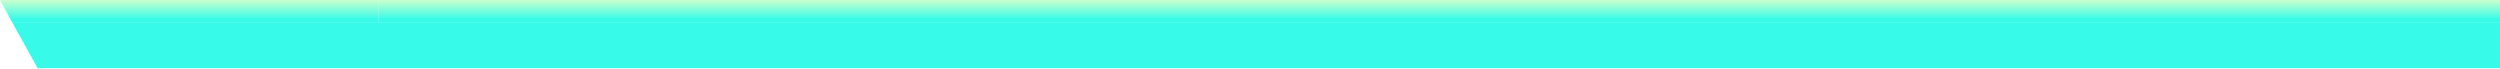
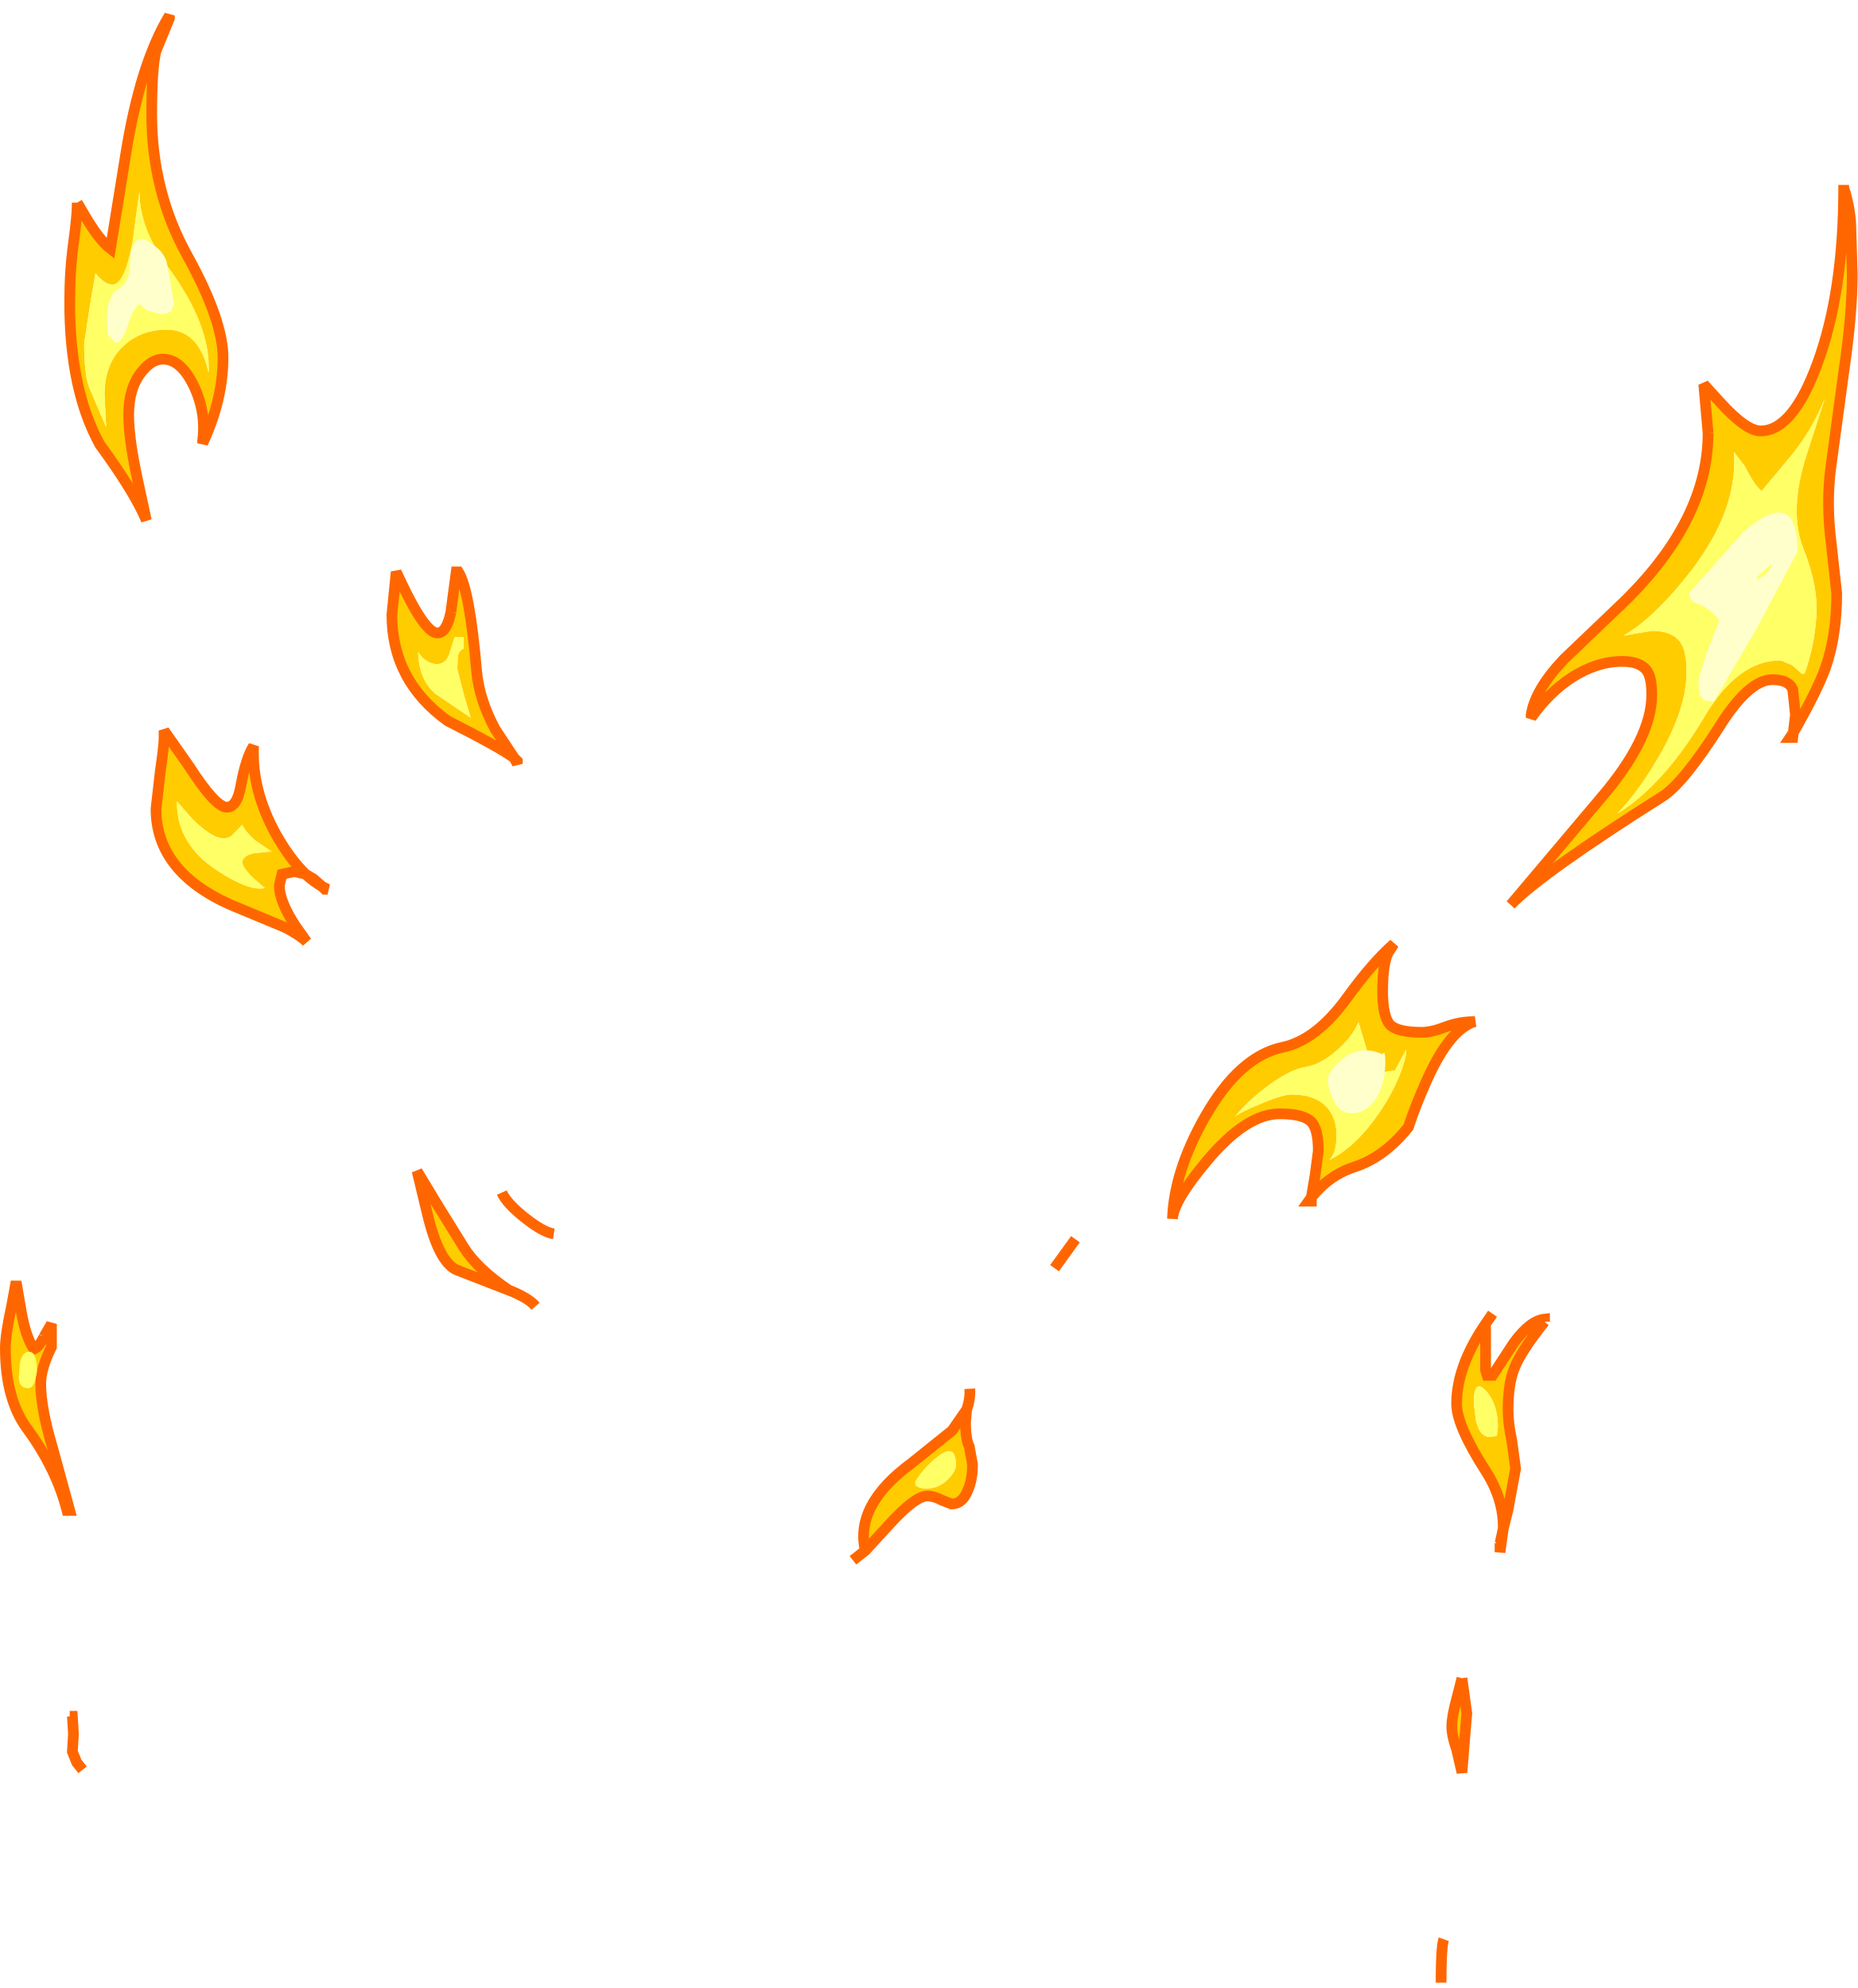
- <svg xmlns="http://www.w3.org/2000/svg" height="18.0px" width="660.0px">
-   <g transform="matrix(1.0, 0.0, 0.0, 1.0, 660.0, 0.0)">
-     <path d="M-560.0 0.0 L0.0 0.0 0.0 5.85 -560.0 5.85 -560.0 0.0" fill="url(#gradient0)" fill-rule="evenodd" stroke="none" />
-     <path d="M0.0 5.85 L0.0 18.0 -650.05 18.0 -656.8 5.85 -560.0 5.85 0.0 5.85" fill="#37fbe8" fill-rule="evenodd" stroke="none" />
-     <path d="M-656.8 5.85 L-660.0 0.0 -560.0 0.0 -560.0 5.85 -656.8 5.85" fill="url(#gradient1)" fill-rule="evenodd" stroke="none" />
+ <svg xmlns="http://www.w3.org/2000/svg" height="185.45px" width="173.25px">
+   <g transform="matrix(1.0, 0.0, 0.0, 1.0, 90.05, 94.85)">
+     <path d="M80.15 -57.7 Q78.95 -54.75 77.05 -52.4 L74.25 -49.05 Q73.65 -49.45 72.65 -51.4 L71.65 -52.7 71.7 -51.8 Q71.7 -46.55 67.15 -40.95 63.95 -37.0 61.35 -35.55 L64.0 -36.0 Q65.9 -36.0 66.65 -34.95 67.25 -34.1 67.25 -32.2 67.25 -28.75 64.7 -24.35 62.9 -21.2 60.8 -18.95 65.15 -21.65 68.95 -28.05 72.05 -33.25 76.0 -33.25 L77.1 -32.8 78.0 -32.0 78.25 -32.0 Q79.15 -34.5 79.35 -37.3 79.55 -40.15 78.15 -43.65 76.75 -47.2 78.45 -52.45 L80.15 -57.7 M35.6 -1.8 Q37.95 -5.05 39.95 -6.8 L39.4 -5.95 Q38.9 -4.85 38.9 -2.4 38.9 0.0 39.6 0.75 40.3 1.45 42.55 1.45 43.45 1.45 44.75 0.95 46.05 0.45 47.5 0.45 45.2 1.1 43.05 5.85 41.95 8.3 41.3 10.3 39.05 13.1 36.3 14.0 33.95 14.75 32.25 16.85 L32.6 14.8 32.9 12.5 Q32.9 10.5 32.25 9.8 31.5 9.05 29.3 9.05 26.2 9.05 22.55 13.4 19.4 17.15 19.3 18.85 19.45 14.4 22.35 9.3 25.55 3.7 29.55 2.85 32.7 2.2 35.6 -1.8 M69.25 -54.45 L68.85 -59.0 70.35 -57.35 Q72.8 -54.65 74.15 -54.65 77.15 -54.65 79.45 -60.95 81.9 -67.6 81.9 -77.35 82.4 -75.85 82.55 -74.15 L82.7 -69.25 Q82.7 -65.55 81.9 -60.1 L80.7 -51.25 Q80.25 -47.9 80.75 -44.05 L81.25 -39.5 Q81.25 -35.55 80.2 -32.55 79.45 -30.45 77.2 -26.5 L77.4 -28.15 77.15 -30.55 Q76.75 -31.45 75.25 -31.45 73.05 -31.45 70.3 -27.05 66.95 -21.8 65.0 -20.55 53.7 -13.4 50.85 -10.45 L59.25 -20.4 Q64.0 -25.95 64.0 -30.05 64.0 -31.55 63.6 -32.2 63.0 -33.15 61.25 -33.15 58.9 -33.15 56.55 -31.65 54.4 -30.25 52.75 -27.9 L52.75 -28.15 Q53.1 -30.5 55.8 -33.35 L61.45 -38.75 Q69.25 -46.4 69.25 -54.45 M41.1 3.05 L40.05 5.0 39.1 5.15 Q37.95 5.15 37.35 2.85 L36.65 0.5 Q36.2 1.6 35.1 2.7 33.3 4.45 31.65 4.7 30.35 4.9 28.4 6.3 26.5 7.65 25.1 9.35 25.5 8.95 27.45 8.15 29.55 7.25 30.45 7.25 32.65 7.25 33.75 8.5 34.6 9.5 34.6 11.05 34.6 12.65 33.95 13.35 36.35 12.15 38.45 9.15 40.5 6.2 41.1 3.45 L41.1 3.05 M54.0 28.45 Q51.8 31.2 51.2 32.75 50.6 34.2 50.6 36.65 50.6 37.95 50.95 39.55 L51.3 42.15 50.6 45.95 50.15 47.75 Q50.2 45.0 48.5 42.35 45.8 38.15 45.8 36.1 45.8 32.6 48.5 28.65 L48.5 32.95 48.65 33.45 49.15 33.45 51.15 30.4 Q52.65 28.35 54.0 28.2 L54.0 28.45 M48.55 34.9 Q47.4 33.65 47.4 36.05 L47.6 37.65 Q47.95 39.2 48.9 39.2 L49.55 39.1 49.65 38.25 Q49.65 36.15 48.55 34.9 M0.1 36.65 L0.0 37.85 Q0.0 39.4 0.35 40.1 L0.65 41.75 Q0.65 43.2 0.2 44.2 -0.3 45.45 -1.3 45.45 L-2.2 45.1 Q-2.95 44.7 -3.55 44.7 -4.7 44.7 -7.15 47.4 L-9.35 49.8 Q-10.35 45.55 -5.05 41.65 L-1.25 38.6 0.1 36.65 M46.3 61.7 L46.75 65.0 46.55 67.35 46.3 70.5 45.8 68.35 Q45.35 67.05 45.35 66.2 45.35 65.3 45.8 63.65 L46.3 61.7 M-81.15 -69.35 L-81.65 -66.45 -82.2 -62.8 Q-82.2 -60.0 -81.75 -58.75 L-80.15 -55.0 -80.3 -58.05 Q-80.3 -61.0 -78.45 -62.65 -76.85 -64.1 -74.5 -64.1 -71.5 -64.1 -70.6 -60.1 -70.35 -64.45 -74.35 -69.9 -77.05 -73.5 -77.05 -77.0 L-77.7 -72.2 Q-78.45 -68.3 -79.55 -68.3 -80.25 -68.3 -81.05 -69.25 L-81.15 -69.35 M-48.0 -37.75 L-47.5 -41.5 -47.3 -41.5 Q-46.25 -39.85 -45.6 -32.25 -45.35 -29.55 -43.85 -26.8 L-42.1 -24.15 Q-43.45 -25.15 -48.3 -27.6 -53.5 -31.35 -53.5 -37.5 L-53.1 -41.5 -52.6 -40.45 Q-50.4 -35.8 -49.25 -35.8 -48.4 -35.8 -48.0 -37.75 M-82.85 -75.95 L-82.15 -74.75 Q-80.8 -72.45 -79.75 -71.65 L-78.35 -80.3 Q-77.0 -88.85 -74.25 -93.4 L-74.25 -93.15 -75.5 -90.1 Q-75.9 -88.55 -75.9 -84.2 -75.9 -76.95 -72.55 -70.95 -69.25 -64.95 -69.25 -61.5 -69.25 -57.55 -71.15 -53.5 L-71.15 -53.75 Q-70.8 -56.4 -72.0 -58.9 -73.2 -61.35 -74.85 -61.35 -75.9 -61.35 -76.85 -60.15 -78.05 -58.65 -78.05 -56.15 -78.05 -53.9 -77.2 -50.0 L-76.4 -46.3 Q-77.4 -48.8 -80.75 -53.4 -83.55 -58.5 -83.55 -66.65 -83.55 -69.6 -83.2 -72.15 -82.85 -74.7 -82.85 -75.75 L-82.85 -75.95 M-51.05 -34.0 Q-51.0 -31.45 -49.4 -30.1 L-46.15 -27.9 -46.75 -29.9 -47.4 -32.45 -47.35 -33.65 Q-47.25 -34.15 -46.8 -34.35 L-46.8 -35.4 -47.65 -35.4 -48.2 -33.7 Q-48.55 -32.9 -49.3 -32.9 -49.95 -32.9 -50.65 -33.5 L-51.05 -34.0 M-74.75 -26.0 L-74.75 -26.7 -72.4 -23.35 Q-69.95 -19.55 -68.9 -19.55 -67.95 -19.55 -67.6 -21.5 -67.1 -24.2 -66.4 -25.25 -66.6 -21.15 -64.3 -17.0 -63.0 -14.7 -61.55 -13.3 L-62.6 -13.55 -63.75 -13.3 -64.0 -12.25 Q-64.0 -10.8 -62.55 -8.55 L-61.45 -7.0 Q-62.2 -7.7 -63.5 -8.35 L-68.55 -10.45 Q-75.5 -13.55 -75.5 -19.4 L-75.1 -22.9 Q-74.75 -25.3 -74.75 -26.0 M-67.45 -14.4 Q-67.45 -15.0 -66.4 -15.25 L-64.9 -15.4 -64.7 -15.4 -66.25 -16.45 Q-67.2 -17.3 -67.45 -17.9 L-68.3 -17.05 Q-68.6 -16.65 -69.2 -16.65 -70.3 -16.65 -72.15 -18.5 L-73.55 -20.1 -73.55 -20.0 Q-73.55 -16.1 -69.8 -13.65 -66.85 -11.7 -65.35 -12.0 L-66.6 -13.1 Q-67.45 -14.0 -67.45 -14.4 M-0.9 41.8 Q-0.9 39.75 -2.55 41.0 -3.9 42.05 -4.7 43.4 L-4.65 43.7 Q-4.35 44.0 -3.65 44.0 -2.45 44.0 -1.6 43.1 -0.9 42.4 -0.9 41.8 M-42.6 25.5 L-43.25 25.25 -47.5 23.6 Q-49.15 22.8 -50.2 18.35 L-51.15 14.4 -49.25 17.55 -46.8 21.5 Q-45.55 23.5 -42.6 25.5 M-85.95 29.85 L-85.25 28.65 -85.25 30.8 Q-86.25 32.8 -86.25 34.25 -86.25 36.5 -85.15 40.2 L-83.55 46.05 -83.8 46.05 Q-84.8 42.15 -87.5 38.45 -89.55 35.7 -89.55 30.9 -89.55 29.65 -88.95 26.9 L-88.55 24.7 -88.05 27.6 Q-87.65 29.85 -86.9 31.0 -86.4 30.8 -85.95 29.85" fill="#ffcc00" fill-rule="evenodd" stroke="none" />
+     <path d="M80.15 -57.7 L78.45 -52.45 Q76.75 -47.2 78.15 -43.65 79.55 -40.15 79.35 -37.3 79.15 -34.5 78.25 -32.0 L78.0 -32.0 77.1 -32.8 76.0 -33.25 Q72.05 -33.25 68.95 -28.05 65.15 -21.65 60.8 -18.95 62.9 -21.2 64.7 -24.35 67.25 -28.75 67.25 -32.2 67.25 -34.1 66.65 -34.95 65.9 -36.0 64.0 -36.0 L61.35 -35.55 Q63.95 -37.0 67.15 -40.95 71.7 -46.55 71.7 -51.8 L71.65 -52.7 72.65 -51.4 Q73.65 -49.45 74.25 -49.05 L77.05 -52.4 Q78.95 -54.75 80.15 -57.7 M41.1 3.05 L41.1 3.45 Q40.5 6.2 38.45 9.15 36.35 12.15 33.95 13.35 34.6 12.65 34.6 11.05 34.6 9.5 33.75 8.5 32.65 7.25 30.45 7.25 29.55 7.25 27.45 8.15 25.5 8.95 25.1 9.35 26.5 7.65 28.4 6.3 30.35 4.9 31.65 4.7 33.3 4.45 35.1 2.7 36.2 1.6 36.65 0.5 L37.35 2.85 Q37.95 5.15 39.1 5.15 L40.05 5.0 41.1 3.05 M48.55 34.9 Q49.65 36.15 49.65 38.25 L49.55 39.1 48.9 39.2 Q47.95 39.2 47.6 37.65 L47.4 36.05 Q47.4 33.65 48.55 34.9 M-81.15 -69.35 L-81.05 -69.25 Q-80.25 -68.3 -79.55 -68.3 -78.45 -68.3 -77.7 -72.2 L-77.05 -77.0 Q-77.05 -73.5 -74.35 -69.9 -70.35 -64.45 -70.6 -60.1 -71.5 -64.1 -74.5 -64.1 -76.85 -64.1 -78.45 -62.65 -80.3 -61.0 -80.3 -58.05 L-80.15 -55.0 -81.75 -58.75 Q-82.2 -60.0 -82.2 -62.8 L-81.65 -66.45 -81.15 -69.35 M-51.05 -34.0 L-50.65 -33.5 Q-49.95 -32.9 -49.3 -32.9 -48.55 -32.9 -48.2 -33.7 L-47.65 -35.4 -46.8 -35.4 -46.8 -34.35 Q-47.25 -34.15 -47.35 -33.65 L-47.4 -32.45 -46.75 -29.9 -46.15 -27.9 -49.4 -30.1 Q-51.0 -31.45 -51.05 -34.0 M-67.45 -14.4 Q-67.45 -14.0 -66.6 -13.1 L-65.35 -12.0 Q-66.85 -11.7 -69.8 -13.65 -73.55 -16.1 -73.55 -20.0 L-73.55 -20.1 -72.15 -18.5 Q-70.3 -16.65 -69.2 -16.65 -68.6 -16.65 -68.3 -17.05 L-67.45 -17.9 Q-67.2 -17.3 -66.25 -16.45 L-64.7 -15.4 -64.9 -15.4 -66.4 -15.25 Q-67.45 -15.0 -67.45 -14.4 M-0.9 41.8 Q-0.9 42.4 -1.6 43.1 -2.45 44.0 -3.65 44.0 -4.35 44.0 -4.65 43.7 L-4.7 43.4 Q-3.9 42.05 -2.55 41.0 -0.9 39.75 -0.9 41.8" fill="#ffff66" fill-rule="evenodd" stroke="none" />
+     <path d="M69.25 -54.45 Q69.25 -46.4 61.45 -38.75 L55.8 -33.35 Q53.1 -30.5 52.75 -28.15 L52.75 -27.9 Q54.4 -30.25 56.55 -31.65 58.9 -33.15 61.25 -33.15 63.0 -33.15 63.6 -32.2 64.0 -31.55 64.0 -30.05 64.0 -25.95 59.25 -20.4 L50.85 -10.45 Q53.7 -13.4 65.0 -20.55 66.95 -21.8 70.3 -27.05 73.05 -31.45 75.25 -31.45 76.75 -31.45 77.15 -30.55 L77.4 -28.15 77.2 -26.5 Q79.45 -30.45 80.2 -32.55 81.25 -35.55 81.25 -39.5 L80.75 -44.05 Q80.25 -47.9 80.7 -51.25 L81.9 -60.1 Q82.7 -65.55 82.7 -69.25 L82.55 -74.15 Q82.4 -75.85 81.9 -77.35 81.9 -67.6 79.45 -60.95 77.15 -54.65 74.15 -54.65 72.8 -54.65 70.35 -57.35 L68.85 -59.0 69.25 -54.45 M35.6 -1.8 Q32.7 2.2 29.55 2.85 25.55 3.7 22.35 9.3 19.45 14.4 19.3 18.85 19.4 17.15 22.55 13.4 26.2 9.05 29.3 9.05 31.5 9.05 32.25 9.8 32.9 10.5 32.9 12.5 L32.6 14.8 32.25 16.85 Q33.95 14.75 36.3 14.0 39.05 13.1 41.3 10.3 41.95 8.3 43.05 5.85 45.2 1.1 47.5 0.45 46.05 0.45 44.75 0.95 43.45 1.45 42.55 1.45 40.3 1.45 39.6 0.75 38.9 0.0 38.9 -2.4 38.9 -4.85 39.4 -5.95 L39.95 -6.8 Q37.95 -5.05 35.6 -1.8 M77.2 -26.5 L76.9 -26.05 77.15 -26.05 77.2 -26.5 M81.9 -77.35 L81.9 -77.6 M54.0 28.45 L54.0 28.2 Q52.65 28.35 51.15 30.4 L49.15 33.45 48.65 33.45 48.5 32.95 48.5 28.65 Q45.8 32.6 45.8 36.1 45.8 38.15 48.5 42.35 50.2 45.0 50.15 47.75 L50.6 45.95 51.3 42.15 50.95 39.55 Q50.6 37.95 50.6 36.65 50.6 34.2 51.2 32.75 51.8 31.2 54.0 28.45 M48.5 28.65 L49.15 27.7 M49.85 49.1 L49.85 49.95 50.15 47.75 49.85 49.1 M32.25 16.85 L32.0 17.2 32.25 17.2 32.25 16.85 M10.25 20.75 L8.3 23.45 M0.1 36.65 L0.0 37.85 Q0.0 39.4 0.35 40.1 L0.65 41.75 Q0.65 43.2 0.2 44.2 -0.3 45.45 -1.3 45.45 L-2.2 45.1 Q-2.95 44.7 -3.55 44.7 -4.7 44.7 -7.15 47.4 L-9.35 49.8 -10.5 50.7 M0.1 36.65 Q0.45 35.7 0.4 34.7 M46.3 61.7 L45.8 63.65 Q45.35 65.3 45.35 66.2 45.35 67.05 45.8 68.35 L46.3 70.5 46.55 67.35 46.75 65.0 46.3 61.7 M44.6 86.05 Q44.35 86.75 44.35 90.1 M-82.85 -75.95 L-82.85 -75.75 Q-82.85 -74.7 -83.2 -72.15 -83.55 -69.6 -83.55 -66.65 -83.55 -58.5 -80.75 -53.4 -77.4 -48.8 -76.4 -46.3 L-77.2 -50.0 Q-78.05 -53.9 -78.05 -56.15 -78.05 -58.65 -76.85 -60.15 -75.9 -61.35 -74.85 -61.35 -73.2 -61.35 -72.0 -58.9 -70.8 -56.4 -71.15 -53.75 L-71.15 -53.5 Q-69.25 -57.55 -69.25 -61.5 -69.25 -64.95 -72.55 -70.95 -75.9 -76.95 -75.9 -84.2 -75.9 -88.55 -75.5 -90.1 L-74.25 -93.15 -74.25 -93.4 Q-77.0 -88.85 -78.35 -80.3 L-79.75 -71.65 Q-80.8 -72.45 -82.15 -74.75 L-82.85 -75.95 M-48.0 -37.75 Q-48.4 -35.8 -49.25 -35.8 -50.4 -35.8 -52.6 -40.45 L-53.1 -41.5 -53.5 -37.5 Q-53.5 -31.35 -48.3 -27.6 -43.45 -25.15 -42.1 -24.15 L-43.85 -26.8 Q-45.35 -29.55 -45.6 -32.25 -46.25 -39.85 -47.3 -41.5 L-47.5 -41.5 -48.0 -37.75 M-74.75 -26.0 Q-74.75 -25.3 -75.1 -22.9 L-75.5 -19.4 Q-75.5 -13.55 -68.55 -10.45 L-63.5 -8.35 Q-62.2 -7.7 -61.45 -7.0 L-62.55 -8.55 Q-64.0 -10.8 -64.0 -12.25 L-63.75 -13.3 -62.6 -13.55 -61.55 -13.3 Q-63.0 -14.7 -64.3 -17.0 -66.6 -21.15 -66.4 -25.25 -67.1 -24.2 -67.6 -21.5 -67.95 -19.55 -68.9 -19.55 -69.95 -19.55 -72.4 -23.35 L-74.75 -26.7 -74.75 -26.0 M-61.55 -13.3 Q-60.8 -12.6 -60.0 -12.15 L-60.8 -12.85 -61.55 -13.3 M-60.0 -12.15 L-59.75 -11.9 -59.5 -11.9 -60.0 -12.15 M-42.1 -24.15 L-41.8 -23.6 -41.8 -23.85 -42.1 -24.15 M-9.35 49.8 Q-10.35 45.55 -5.05 41.65 L-1.25 38.6 0.1 36.65 M-42.6 25.5 Q-45.55 23.5 -46.8 21.5 L-49.25 17.55 -51.15 14.4 -50.2 18.35 Q-49.15 22.8 -47.5 23.6 L-43.25 25.25 -42.6 25.5 Q-40.8 26.2 -40.1 27.0 M-43.25 16.4 Q-42.8 17.4 -41.1 18.75 -39.4 20.1 -38.4 20.25 M-85.95 29.85 Q-86.4 30.8 -86.9 31.0 -87.65 29.85 -88.05 27.6 L-88.55 24.7 -88.95 26.9 Q-89.55 29.65 -89.55 30.9 -89.55 35.7 -87.5 38.45 -84.8 42.15 -83.8 46.05 L-83.55 46.05 -85.15 40.2 Q-86.25 36.5 -86.25 34.25 -86.25 32.8 -85.25 30.8 L-85.25 28.65 -85.95 29.85 M-83.55 65.25 L-83.3 65.25 -83.2 66.9 -83.3 68.55 -82.9 69.55 -82.35 70.25" fill="none" stroke="#ff6600" stroke-linecap="butt" stroke-linejoin="miter-clip" stroke-miterlimit="3.0" stroke-width="1.0" />
+     <path d="M-86.8 34.05 Q-87.05 34.65 -87.4 34.65 -88.5 34.65 -88.25 33.1 -88.25 31.35 -87.4 31.25 -86.6 31.15 -86.6 33.1 L-86.8 34.05" fill="#ffff66" fill-rule="evenodd" stroke="none" />
+     <path d="M73.75 -40.75 L74.6 -41.25 75.15 -42.0 75.15 -42.25 73.8 -41.0 73.75 -40.75 M77.6 -43.4 L73.8 -36.25 69.8 -29.4 68.85 -29.5 68.8 -29.65 68.45 -30.05 68.35 -31.15 Q68.35 -32.1 70.3 -37.0 69.35 -38.2 68.2 -38.55 67.5 -38.75 67.5 -39.55 L72.55 -45.25 Q77.6 -49.6 77.6 -43.4" fill="#ffffcc" fill-rule="evenodd" stroke="none" />
+     <path d="M39.15 4.25 Q39.15 5.8 38.55 7.15 37.65 9.0 36.0 9.0 34.8 9.0 34.2 7.55 33.8 6.6 33.8 5.9 33.8 5.0 35.2 3.9 36.9 2.6 38.9 3.5 39.15 3.0 39.15 4.25" fill="#ffffcc" fill-rule="evenodd" stroke="none" />
+     <path d="M-76.8 -72.6 Q-74.9 -71.75 -74.5 -70.4 L-73.8 -66.5 -74.05 -65.9 Q-74.3 -65.55 -75.1 -65.55 L-76.35 -65.9 -77.05 -66.5 Q-77.65 -66.05 -78.15 -64.45 -78.6 -63.0 -79.25 -62.85 L-80.0 -63.6 -80.1 -64.8 Q-80.1 -67.3 -79.0 -67.9 -77.9 -68.5 -77.9 -70.6 -77.9 -72.4 -76.8 -72.6" fill="#ffffcc" fill-rule="evenodd" stroke="none" />
  </g>
-   <defs>
-     <linearGradient gradientTransform="matrix(0.0, -0.0033, 0.5575, 0.0, -456.8, 2.4)" gradientUnits="userSpaceOnUse" id="gradient0" spreadMethod="pad" x1="-819.2" x2="819.2">
-       <stop offset="0.0" stop-color="#37fbe8" />
-       <stop offset="1.0" stop-color="#d2ffcc" />
-     </linearGradient>
-     <linearGradient gradientTransform="matrix(0.0, -0.0033, 0.1577, 0.0, -530.8, 2.4)" gradientUnits="userSpaceOnUse" id="gradient1" spreadMethod="pad" x1="-819.2" x2="819.2">
-       <stop offset="0.0" stop-color="#37fbe8" />
-       <stop offset="1.0" stop-color="#d2ffcc" />
-     </linearGradient>
-   </defs>
</svg>
